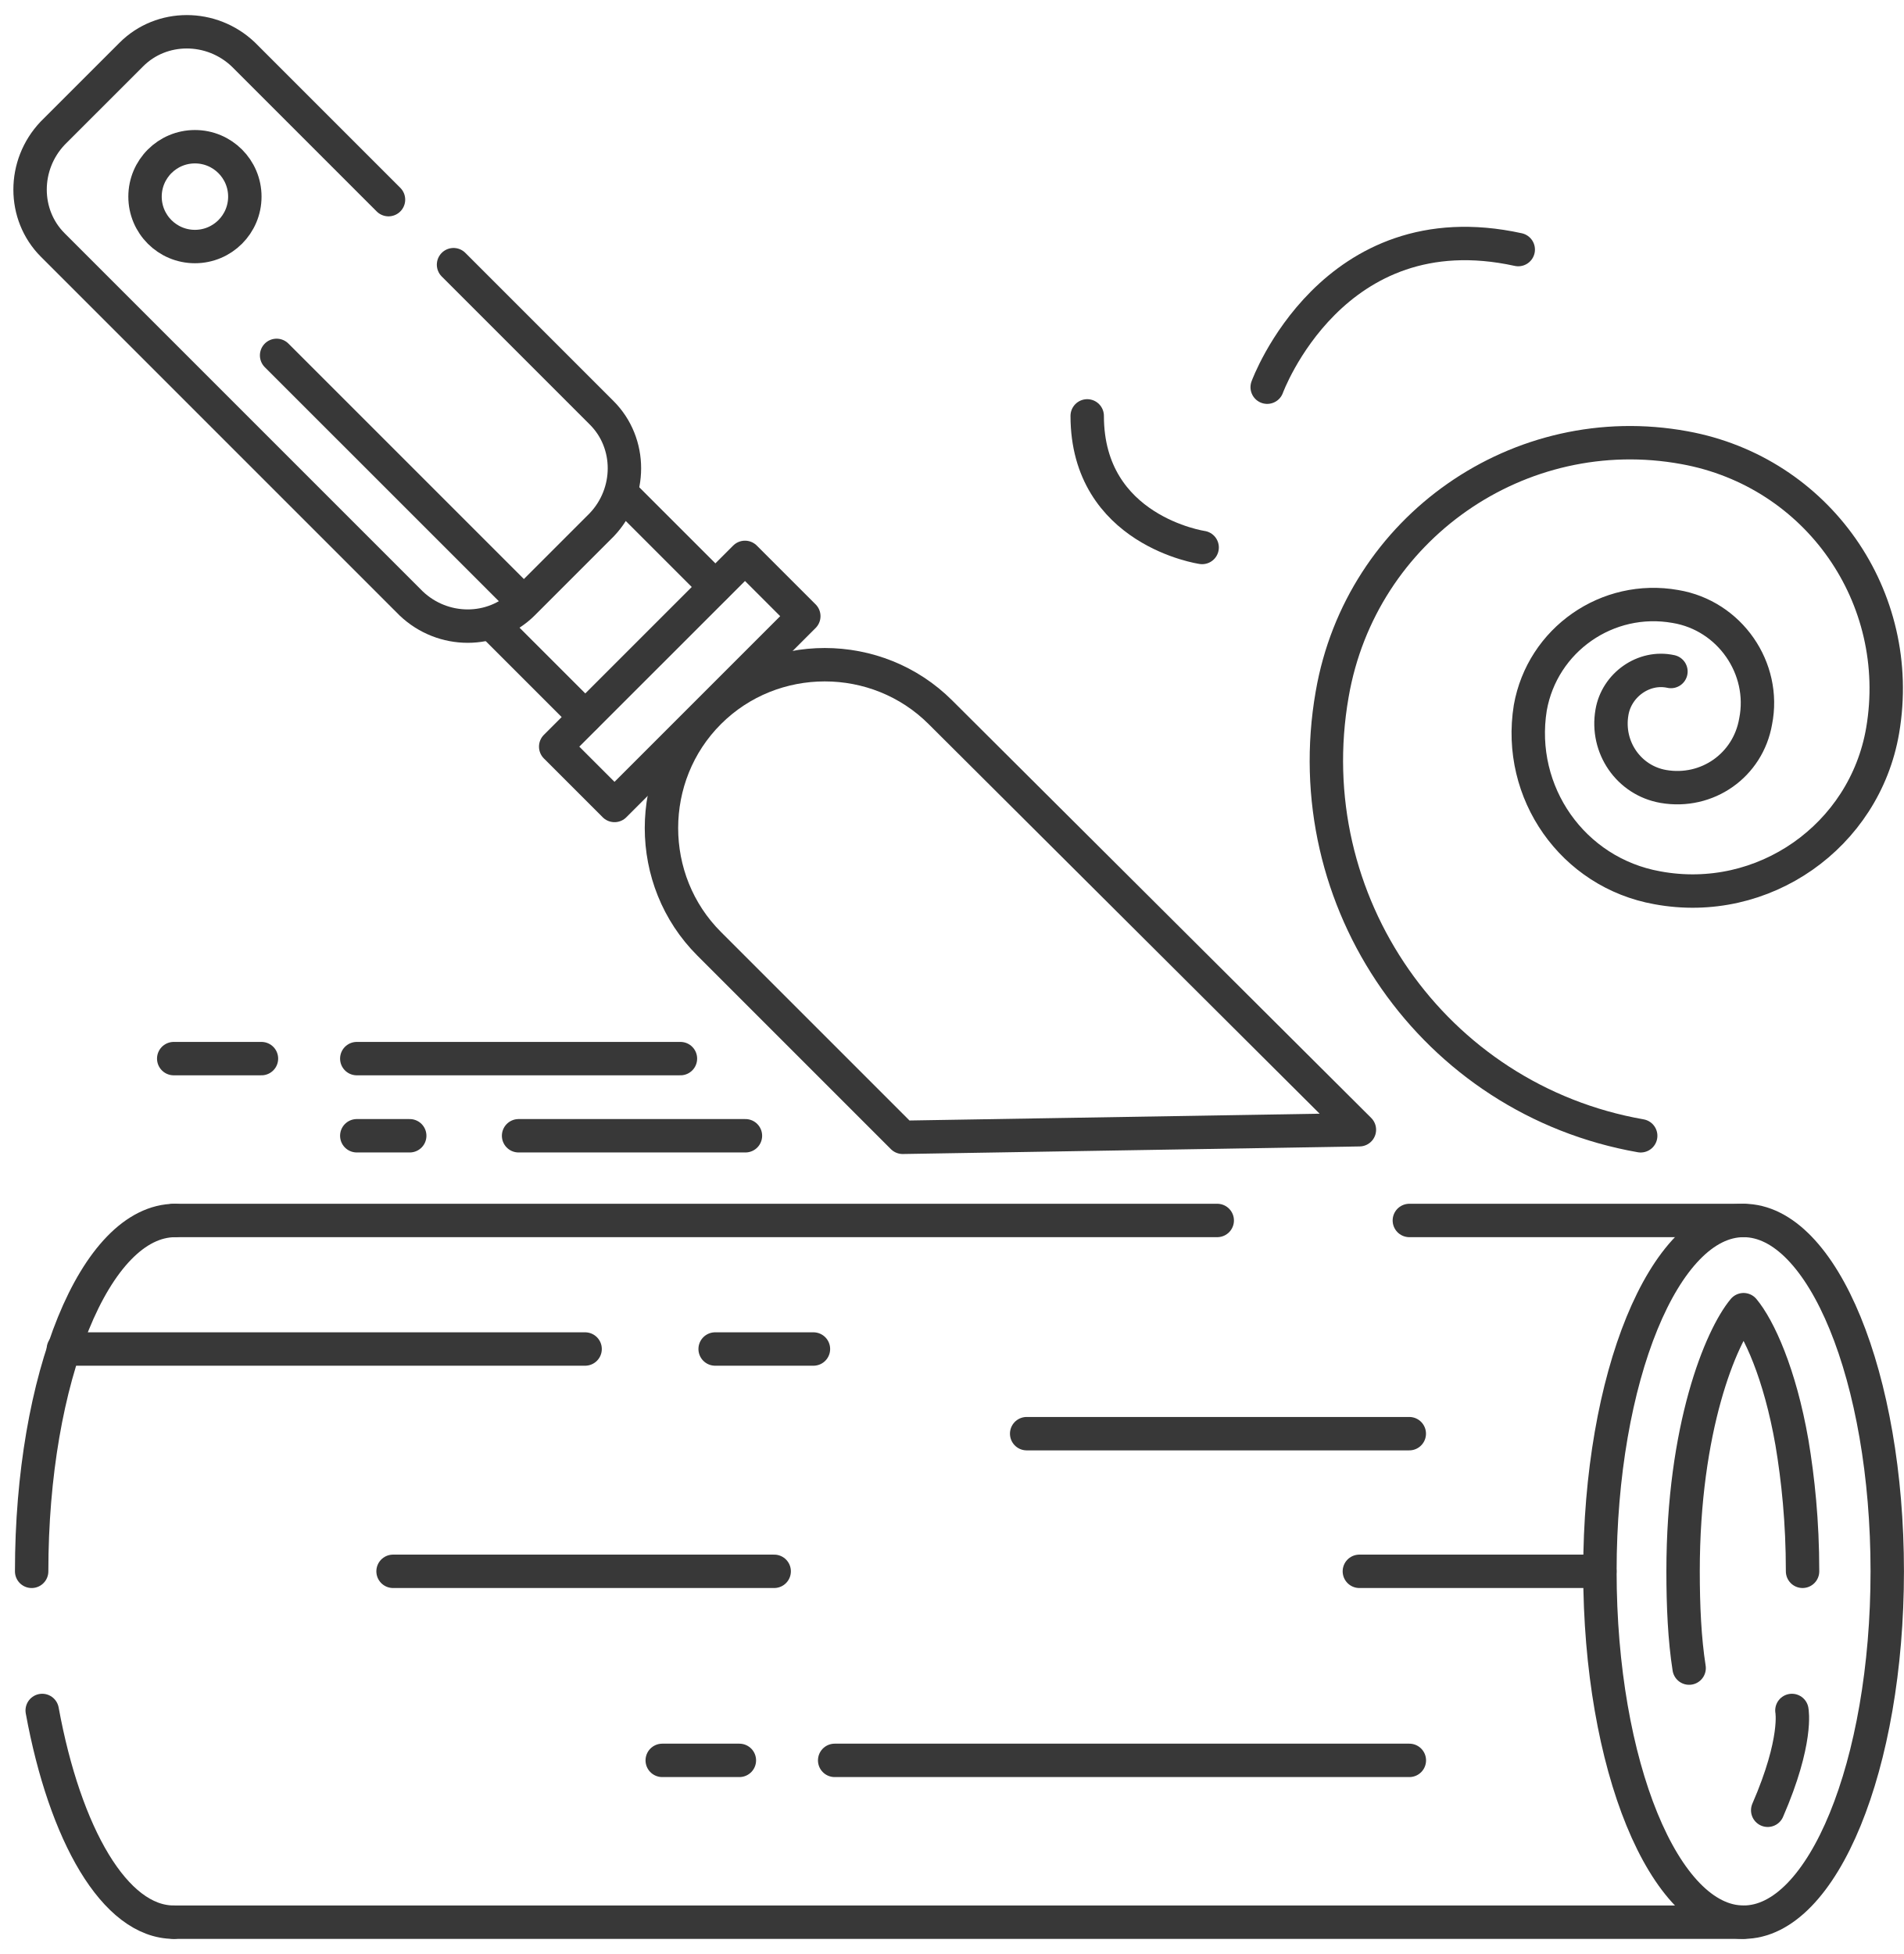
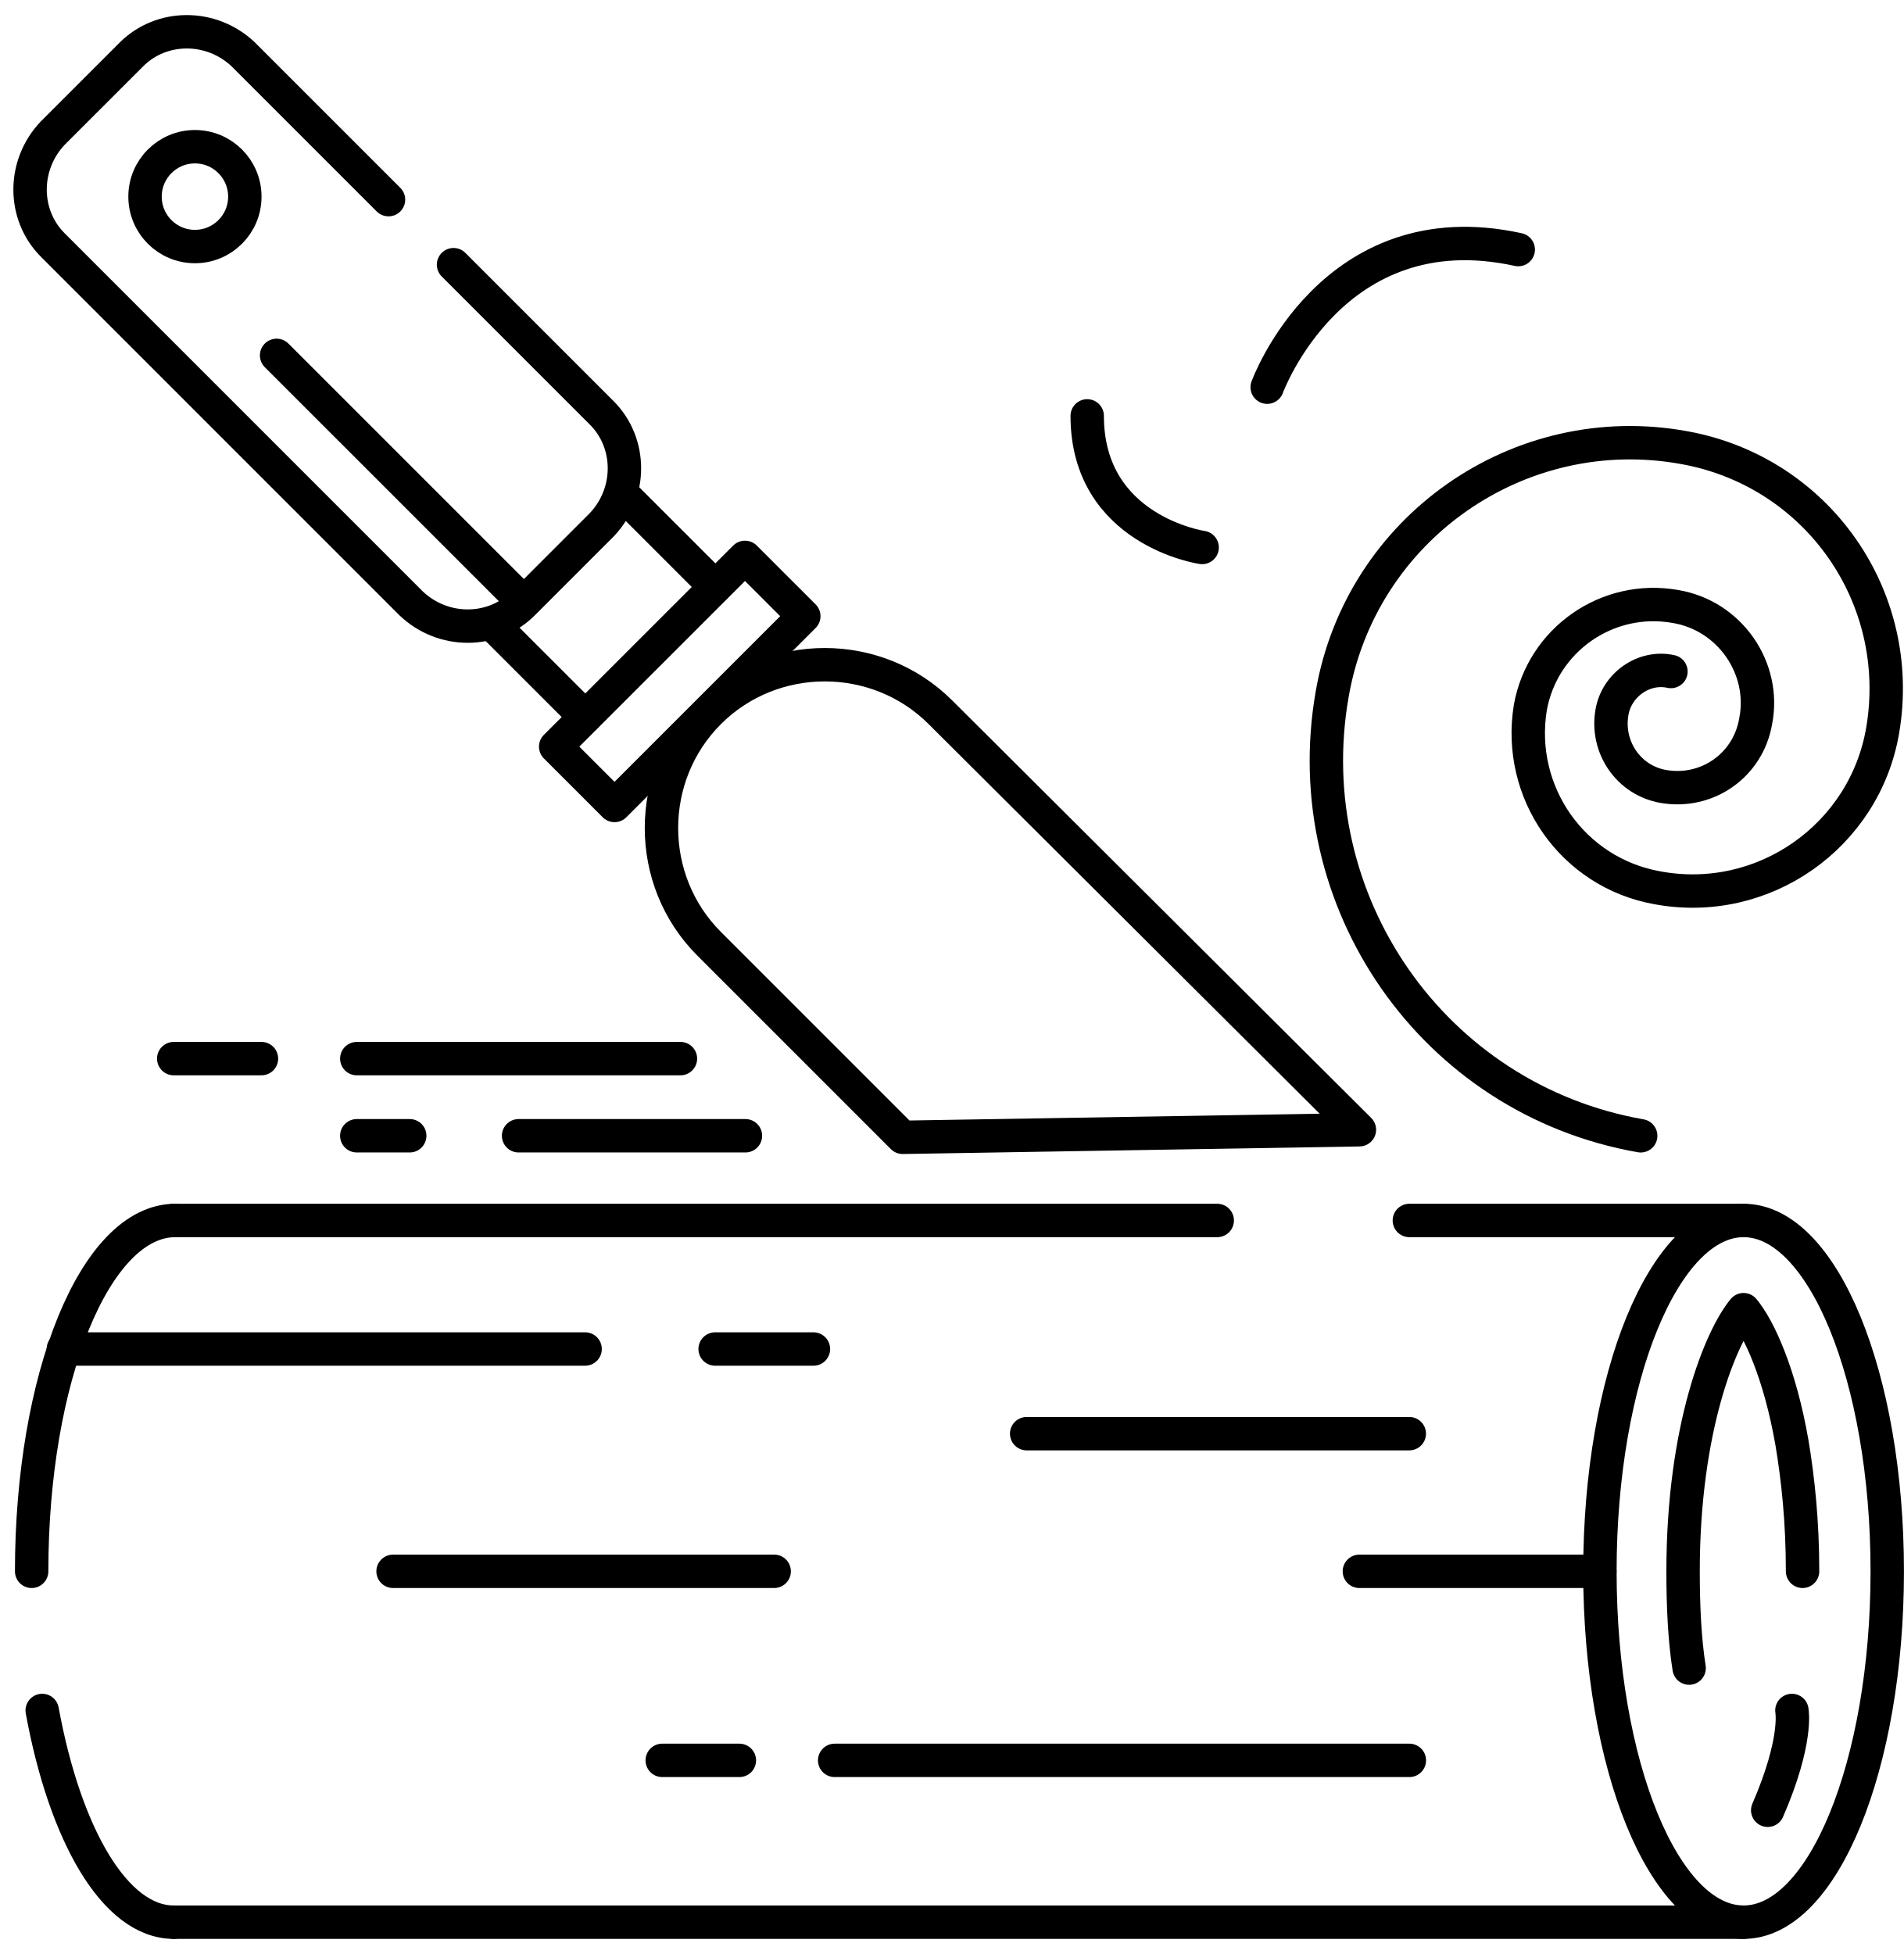
<svg xmlns="http://www.w3.org/2000/svg" width="114" height="117" viewBox="0 0 114 117" fill="none">
-   <path d="M104.399 115.095C109.151 115.095 113.002 105.689 113.002 94.087C113.002 82.484 109.151 73.078 104.399 73.078C99.648 73.078 95.797 82.484 95.797 94.087C95.797 105.689 99.648 115.095 104.399 115.095Z" stroke="#383838" stroke-width="2" stroke-miterlimit="10" stroke-linecap="round" stroke-linejoin="round" />
-   <path d="M101.139 99.881C100.868 98.161 100.777 96.168 100.777 94.086C100.777 85.483 103.041 80.05 104.399 78.42C105.305 79.507 106.573 82.223 107.297 86.389C107.659 88.562 107.931 91.097 107.931 94.086" stroke="#383838" stroke-width="2" stroke-miterlimit="10" stroke-linecap="round" stroke-linejoin="round" />
-   <path d="M1.895 94.087C1.895 82.496 5.698 73.078 10.497 73.078" stroke="#383838" stroke-width="2" stroke-miterlimit="10" stroke-linecap="round" stroke-linejoin="round" />
-   <path d="M10.405 115.095C6.874 115.095 3.886 109.843 2.527 102.418" stroke="#383838" stroke-width="2" stroke-miterlimit="10" stroke-linecap="round" stroke-linejoin="round" />
-   <path d="M84.387 73.078H104.399" stroke="#383838" stroke-width="2" stroke-miterlimit="10" stroke-linecap="round" stroke-linejoin="round" />
-   <path d="M10.402 73.078H72.884" stroke="#383838" stroke-width="2" stroke-miterlimit="10" stroke-linecap="round" stroke-linejoin="round" />
-   <path d="M10.402 115.094H104.397" stroke="#383838" stroke-width="2" stroke-miterlimit="10" stroke-linecap="round" stroke-linejoin="round" />
-   <path d="M27.156 15.848L36.03 24.722C37.841 26.533 37.841 29.521 36.03 31.423L31.321 36.132C29.51 37.943 26.522 37.943 24.62 36.132L3.159 14.67C1.348 12.859 1.348 9.871 3.159 7.969L7.868 3.261C9.679 1.45 12.667 1.45 14.569 3.261L23.262 11.954" stroke="#383838" stroke-width="2" stroke-miterlimit="10" stroke-linecap="round" stroke-linejoin="round" />
-   <path d="M44.607 33.374L33.273 44.707L36.795 48.229L48.129 36.895L44.607 33.374Z" stroke="#383838" stroke-width="2" stroke-miterlimit="10" stroke-linecap="round" stroke-linejoin="round" />
-   <path d="M37.57 29.883L42.822 35.135" stroke="#383838" stroke-width="2" stroke-miterlimit="10" stroke-linecap="round" stroke-linejoin="round" />
-   <path d="M29.781 37.672L35.033 42.924" stroke="#383838" stroke-width="2" stroke-miterlimit="10" stroke-linecap="round" stroke-linejoin="round" />
-   <path d="M81.396 67.646L54.049 68.099L42.458 56.508C38.655 52.705 38.655 46.456 42.458 42.653C46.261 38.85 52.509 38.85 56.313 42.653L81.396 67.646Z" stroke="#383838" stroke-width="2" stroke-miterlimit="10" stroke-linecap="round" stroke-linejoin="round" />
-   <path d="M44.634 68.006H31.051" stroke="#383838" stroke-width="2" stroke-miterlimit="10" stroke-linecap="round" stroke-linejoin="round" />
-   <path d="M24.533 68.006H21.363" stroke="#383838" stroke-width="2" stroke-miterlimit="10" stroke-linecap="round" stroke-linejoin="round" />
-   <path d="M40.742 63.387H21.363" stroke="#383838" stroke-width="2" stroke-miterlimit="10" stroke-linecap="round" stroke-linejoin="round" />
-   <path d="M15.655 63.387H10.402" stroke="#383838" stroke-width="2" stroke-miterlimit="10" stroke-linecap="round" stroke-linejoin="round" />
-   <path d="M11.672 14.762C13.322 14.762 14.66 13.424 14.66 11.774C14.66 10.123 13.322 8.785 11.672 8.785C10.021 8.785 8.684 10.123 8.684 11.774C8.684 13.424 10.021 14.762 11.672 14.762Z" stroke="#383838" stroke-width="2" stroke-miterlimit="10" stroke-linecap="round" stroke-linejoin="round" />
-   <path d="M98.239 68.008C85.833 65.835 77.592 53.973 79.766 41.567C81.486 31.606 90.994 24.995 100.865 26.807C108.833 28.255 114.085 35.771 112.727 43.74C111.641 50.079 105.573 54.335 99.235 53.158C94.164 52.252 90.813 47.453 91.628 42.382C92.353 38.307 96.246 35.59 100.321 36.315C103.581 36.858 105.754 40.027 105.121 43.197C104.668 45.823 102.223 47.543 99.597 47.091C97.514 46.728 96.156 44.736 96.518 42.653C96.79 41.023 98.42 39.846 100.05 40.208" stroke="#383838" stroke-width="2" stroke-miterlimit="10" stroke-linecap="round" stroke-linejoin="round" />
-   <path d="M16.562 21.279L31.323 36.039" stroke="#383838" stroke-width="2" stroke-miterlimit="10" stroke-linecap="round" stroke-linejoin="round" />
-   <path d="M107.293 102.418C107.293 102.418 107.655 104.229 105.844 108.394" stroke="#383838" stroke-width="2" stroke-miterlimit="10" stroke-linecap="round" stroke-linejoin="round" />
-   <path d="M3.793 80.775H35.034" stroke="#383838" stroke-width="2" stroke-miterlimit="10" stroke-linecap="round" stroke-linejoin="round" />
-   <path d="M84.387 105.406H49.977" stroke="#383838" stroke-width="2" stroke-miterlimit="10" stroke-linecap="round" stroke-linejoin="round" />
-   <path d="M46.355 94.086H23.535" stroke="#383838" stroke-width="2" stroke-miterlimit="10" stroke-linecap="round" stroke-linejoin="round" />
-   <path d="M84.383 85.844H61.473" stroke="#383838" stroke-width="2" stroke-miterlimit="10" stroke-linecap="round" stroke-linejoin="round" />
-   <path d="M42.82 80.775H48.706" stroke="#383838" stroke-width="2" stroke-miterlimit="10" stroke-linecap="round" stroke-linejoin="round" />
-   <path d="M44.271 105.406H39.652" stroke="#383838" stroke-width="2" stroke-miterlimit="10" stroke-linecap="round" stroke-linejoin="round" />
-   <path d="M95.793 94.086H81.394" stroke="#383838" stroke-width="2" stroke-miterlimit="10" stroke-linecap="round" stroke-linejoin="round" />
-   <path d="M75.875 23.184C75.875 23.184 79.769 12.499 90.907 14.944" stroke="#383838" stroke-width="2" stroke-miterlimit="10" stroke-linecap="round" stroke-linejoin="round" />
-   <path d="M71.98 32.781C71.98 32.781 65.098 31.784 65.098 24.902" stroke="#383838" stroke-width="2" stroke-miterlimit="10" stroke-linecap="round" stroke-linejoin="round" />
+   <path d="M104.399 115.095C109.151 115.095 113.002 105.689 113.002 94.087C113.002 82.484 109.151 73.078 104.399 73.078C99.648 73.078 95.797 82.484 95.797 94.087C95.797 105.689 99.648 115.095 104.399 115.095Z" stroke="currentColor" stroke-width="2" stroke-miterlimit="10" stroke-linecap="round" stroke-linejoin="round" />
+   <path d="M101.139 99.881C100.868 98.161 100.777 96.168 100.777 94.086C100.777 85.483 103.041 80.05 104.399 78.42C105.305 79.507 106.573 82.223 107.297 86.389C107.659 88.562 107.931 91.097 107.931 94.086" stroke="currentColor" stroke-width="2" stroke-miterlimit="10" stroke-linecap="round" stroke-linejoin="round" />
+   <path d="M1.895 94.087C1.895 82.496 5.698 73.078 10.497 73.078" stroke="currentColor" stroke-width="2" stroke-miterlimit="10" stroke-linecap="round" stroke-linejoin="round" />
+   <path d="M10.405 115.095C6.874 115.095 3.886 109.843 2.527 102.418" stroke="currentColor" stroke-width="2" stroke-miterlimit="10" stroke-linecap="round" stroke-linejoin="round" />
+   <path d="M84.387 73.078H104.399" stroke="currentColor" stroke-width="2" stroke-miterlimit="10" stroke-linecap="round" stroke-linejoin="round" />
+   <path d="M10.402 73.078H72.884" stroke="currentColor" stroke-width="2" stroke-miterlimit="10" stroke-linecap="round" stroke-linejoin="round" />
+   <path d="M10.402 115.094H104.397" stroke="currentColor" stroke-width="2" stroke-miterlimit="10" stroke-linecap="round" stroke-linejoin="round" />
+   <path d="M27.156 15.848L36.03 24.722C37.841 26.533 37.841 29.521 36.03 31.423L31.321 36.132C29.51 37.943 26.522 37.943 24.62 36.132L3.159 14.67C1.348 12.859 1.348 9.871 3.159 7.969L7.868 3.261C9.679 1.45 12.667 1.45 14.569 3.261L23.262 11.954" stroke="currentColor" stroke-width="2" stroke-miterlimit="10" stroke-linecap="round" stroke-linejoin="round" />
+   <path d="M44.607 33.374L33.273 44.707L36.795 48.229L48.129 36.895L44.607 33.374Z" stroke="currentColor" stroke-width="2" stroke-miterlimit="10" stroke-linecap="round" stroke-linejoin="round" />
+   <path d="M37.57 29.883L42.822 35.135" stroke="currentColor" stroke-width="2" stroke-miterlimit="10" stroke-linecap="round" stroke-linejoin="round" />
+   <path d="M29.781 37.672L35.033 42.924" stroke="currentColor" stroke-width="2" stroke-miterlimit="10" stroke-linecap="round" stroke-linejoin="round" />
+   <path d="M81.396 67.646L54.049 68.099L42.458 56.508C38.655 52.705 38.655 46.456 42.458 42.653C46.261 38.85 52.509 38.85 56.313 42.653L81.396 67.646Z" stroke="currentColor" stroke-width="2" stroke-miterlimit="10" stroke-linecap="round" stroke-linejoin="round" />
+   <path d="M44.634 68.006H31.051" stroke="currentColor" stroke-width="2" stroke-miterlimit="10" stroke-linecap="round" stroke-linejoin="round" />
+   <path d="M24.533 68.006H21.363" stroke="currentColor" stroke-width="2" stroke-miterlimit="10" stroke-linecap="round" stroke-linejoin="round" />
+   <path d="M40.742 63.387H21.363" stroke="currentColor" stroke-width="2" stroke-miterlimit="10" stroke-linecap="round" stroke-linejoin="round" />
+   <path d="M15.655 63.387H10.402" stroke="currentColor" stroke-width="2" stroke-miterlimit="10" stroke-linecap="round" stroke-linejoin="round" />
+   <path d="M11.672 14.762C13.322 14.762 14.66 13.424 14.66 11.774C14.66 10.123 13.322 8.785 11.672 8.785C10.021 8.785 8.684 10.123 8.684 11.774C8.684 13.424 10.021 14.762 11.672 14.762Z" stroke="currentColor" stroke-width="2" stroke-miterlimit="10" stroke-linecap="round" stroke-linejoin="round" />
+   <path d="M98.239 68.008C85.833 65.835 77.592 53.973 79.766 41.567C81.486 31.606 90.994 24.995 100.865 26.807C108.833 28.255 114.085 35.771 112.727 43.74C111.641 50.079 105.573 54.335 99.235 53.158C94.164 52.252 90.813 47.453 91.628 42.382C92.353 38.307 96.246 35.59 100.321 36.315C103.581 36.858 105.754 40.027 105.121 43.197C104.668 45.823 102.223 47.543 99.597 47.091C97.514 46.728 96.156 44.736 96.518 42.653C96.79 41.023 98.42 39.846 100.05 40.208" stroke="currentColor" stroke-width="2" stroke-miterlimit="10" stroke-linecap="round" stroke-linejoin="round" />
+   <path d="M16.562 21.279L31.323 36.039" stroke="currentColor" stroke-width="2" stroke-miterlimit="10" stroke-linecap="round" stroke-linejoin="round" />
+   <path d="M107.293 102.418C107.293 102.418 107.655 104.229 105.844 108.394" stroke="currentColor" stroke-width="2" stroke-miterlimit="10" stroke-linecap="round" stroke-linejoin="round" />
+   <path d="M3.793 80.775H35.034" stroke="currentColor" stroke-width="2" stroke-miterlimit="10" stroke-linecap="round" stroke-linejoin="round" />
+   <path d="M84.387 105.406H49.977" stroke="currentColor" stroke-width="2" stroke-miterlimit="10" stroke-linecap="round" stroke-linejoin="round" />
+   <path d="M46.355 94.086H23.535" stroke="currentColor" stroke-width="2" stroke-miterlimit="10" stroke-linecap="round" stroke-linejoin="round" />
+   <path d="M84.383 85.844H61.473" stroke="currentColor" stroke-width="2" stroke-miterlimit="10" stroke-linecap="round" stroke-linejoin="round" />
+   <path d="M42.82 80.775H48.706" stroke="currentColor" stroke-width="2" stroke-miterlimit="10" stroke-linecap="round" stroke-linejoin="round" />
+   <path d="M44.271 105.406H39.652" stroke="currentColor" stroke-width="2" stroke-miterlimit="10" stroke-linecap="round" stroke-linejoin="round" />
+   <path d="M95.793 94.086H81.394" stroke="currentColor" stroke-width="2" stroke-miterlimit="10" stroke-linecap="round" stroke-linejoin="round" />
+   <path d="M75.875 23.184C75.875 23.184 79.769 12.499 90.907 14.944" stroke="currentColor" stroke-width="2" stroke-miterlimit="10" stroke-linecap="round" stroke-linejoin="round" />
+   <path d="M71.98 32.781C71.98 32.781 65.098 31.784 65.098 24.902" stroke="currentColor" stroke-width="2" stroke-miterlimit="10" stroke-linecap="round" stroke-linejoin="round" />
</svg>
